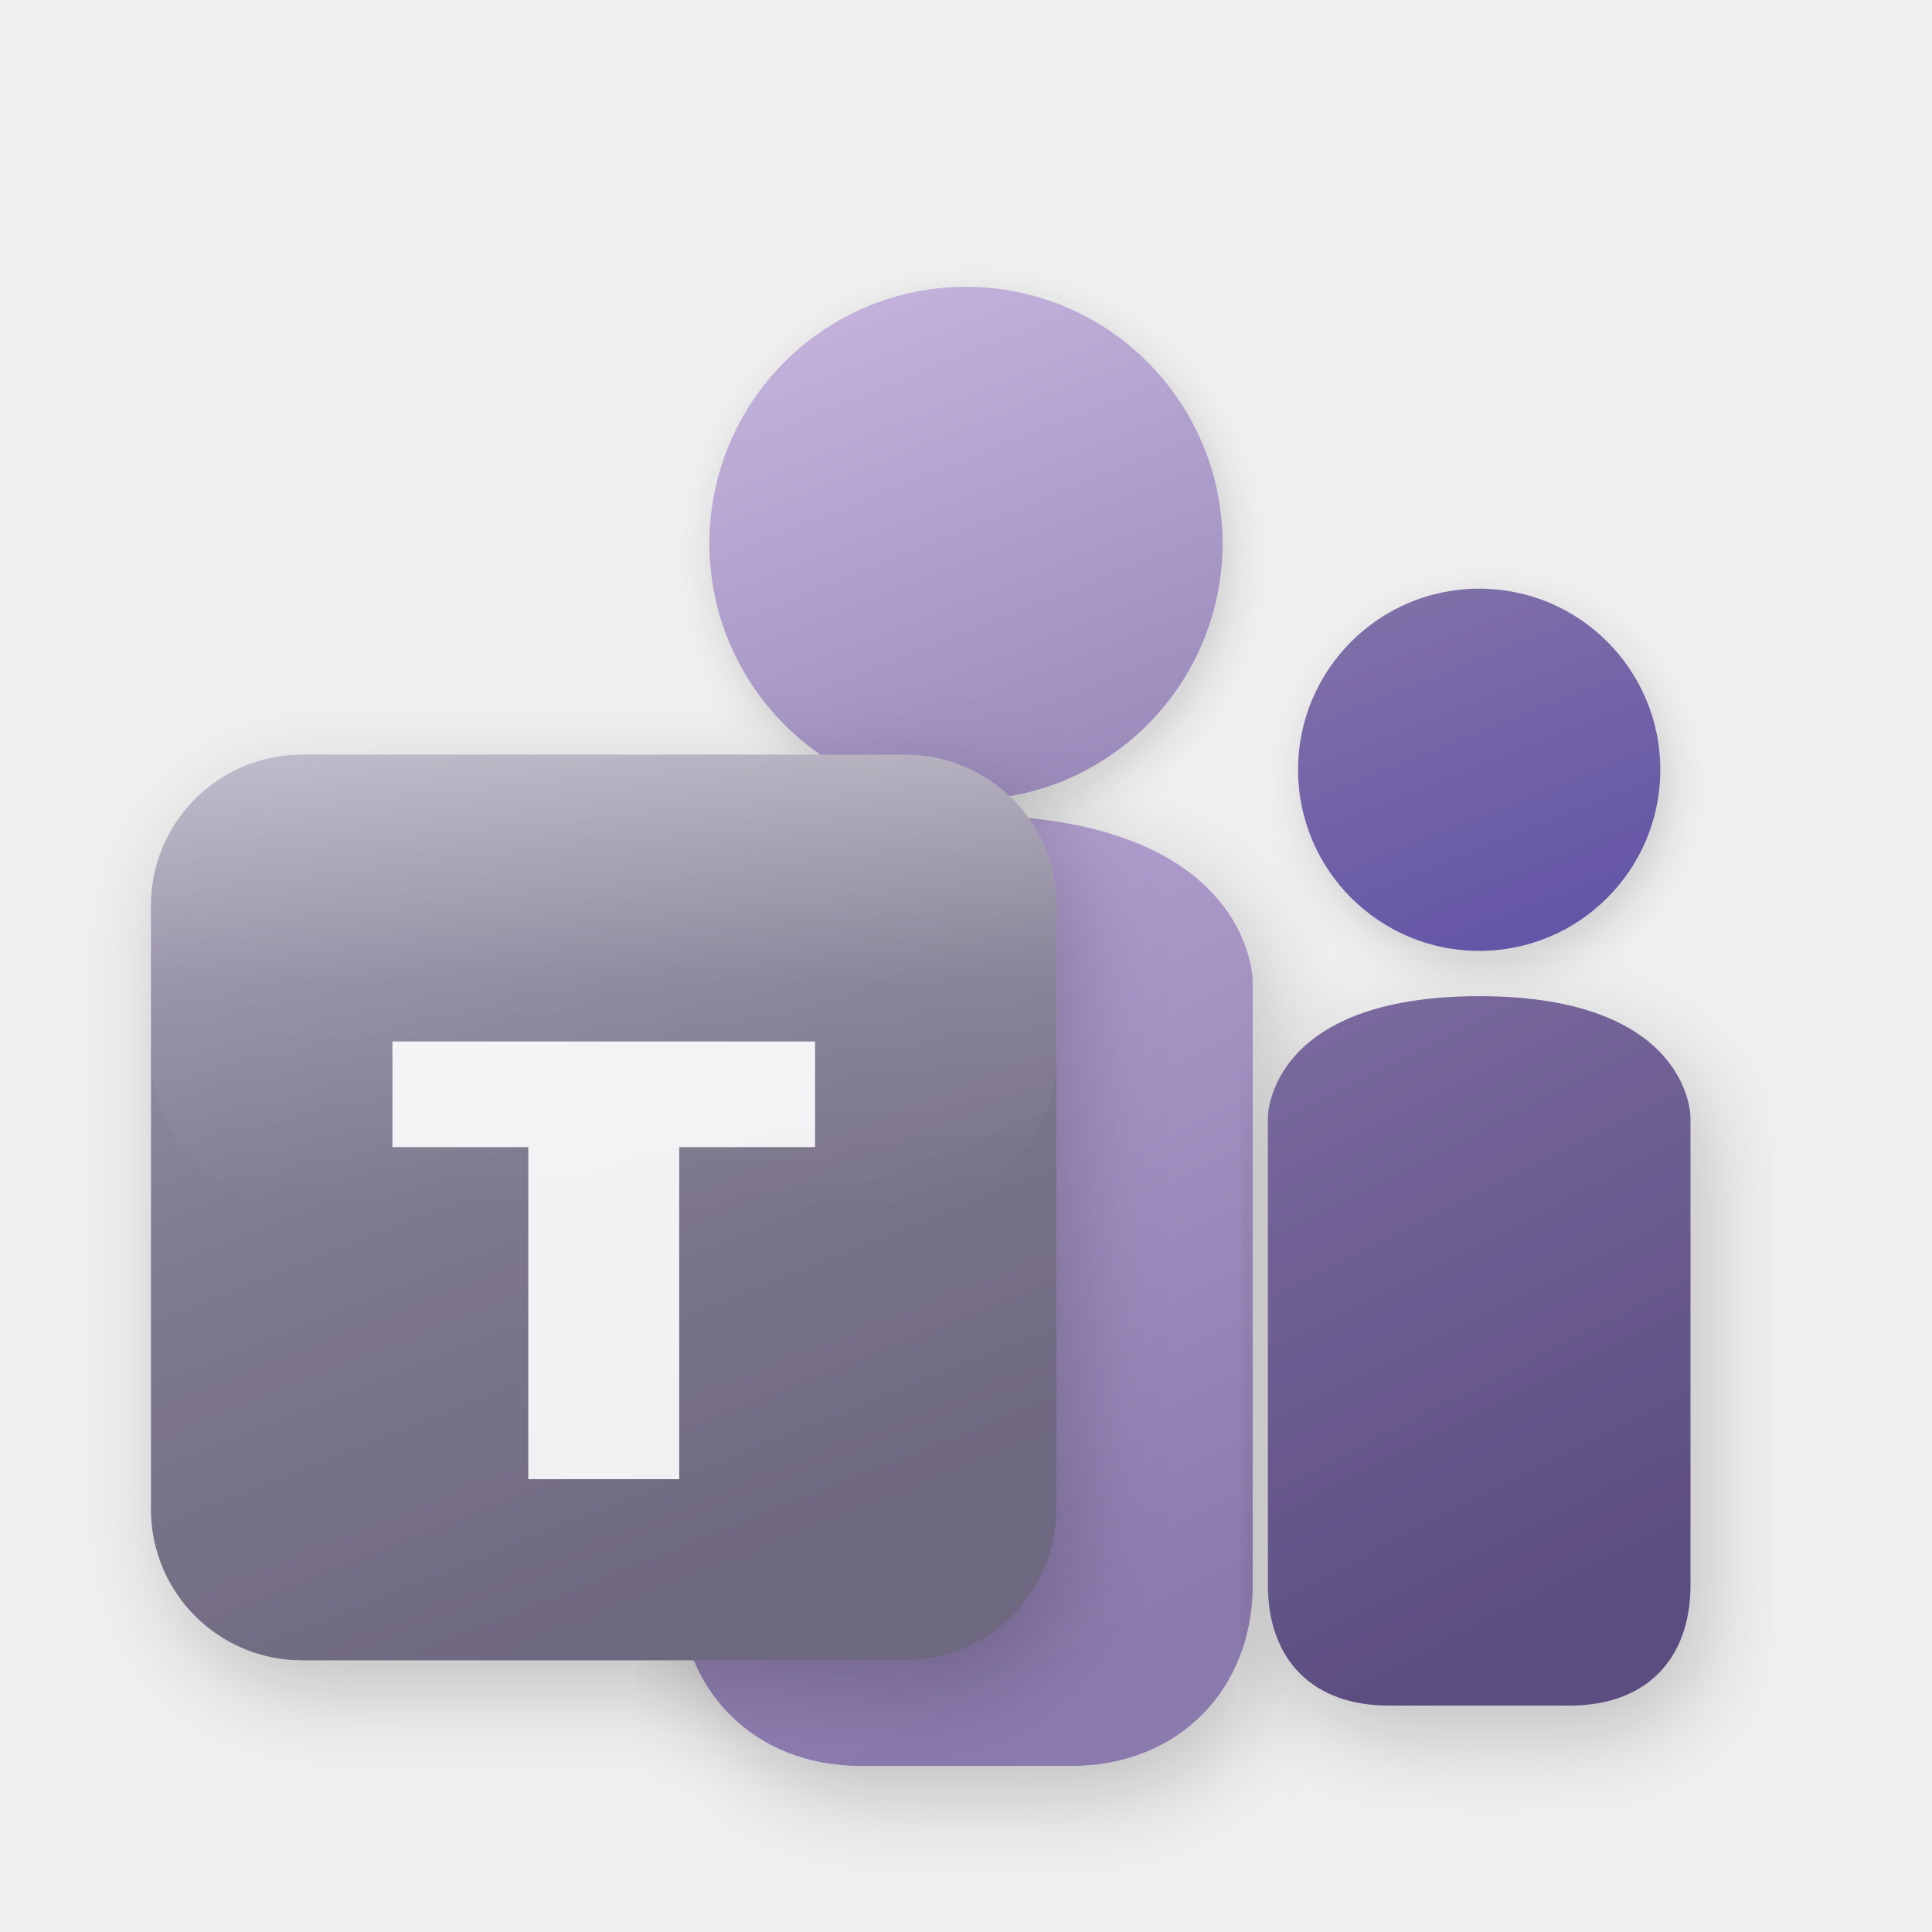
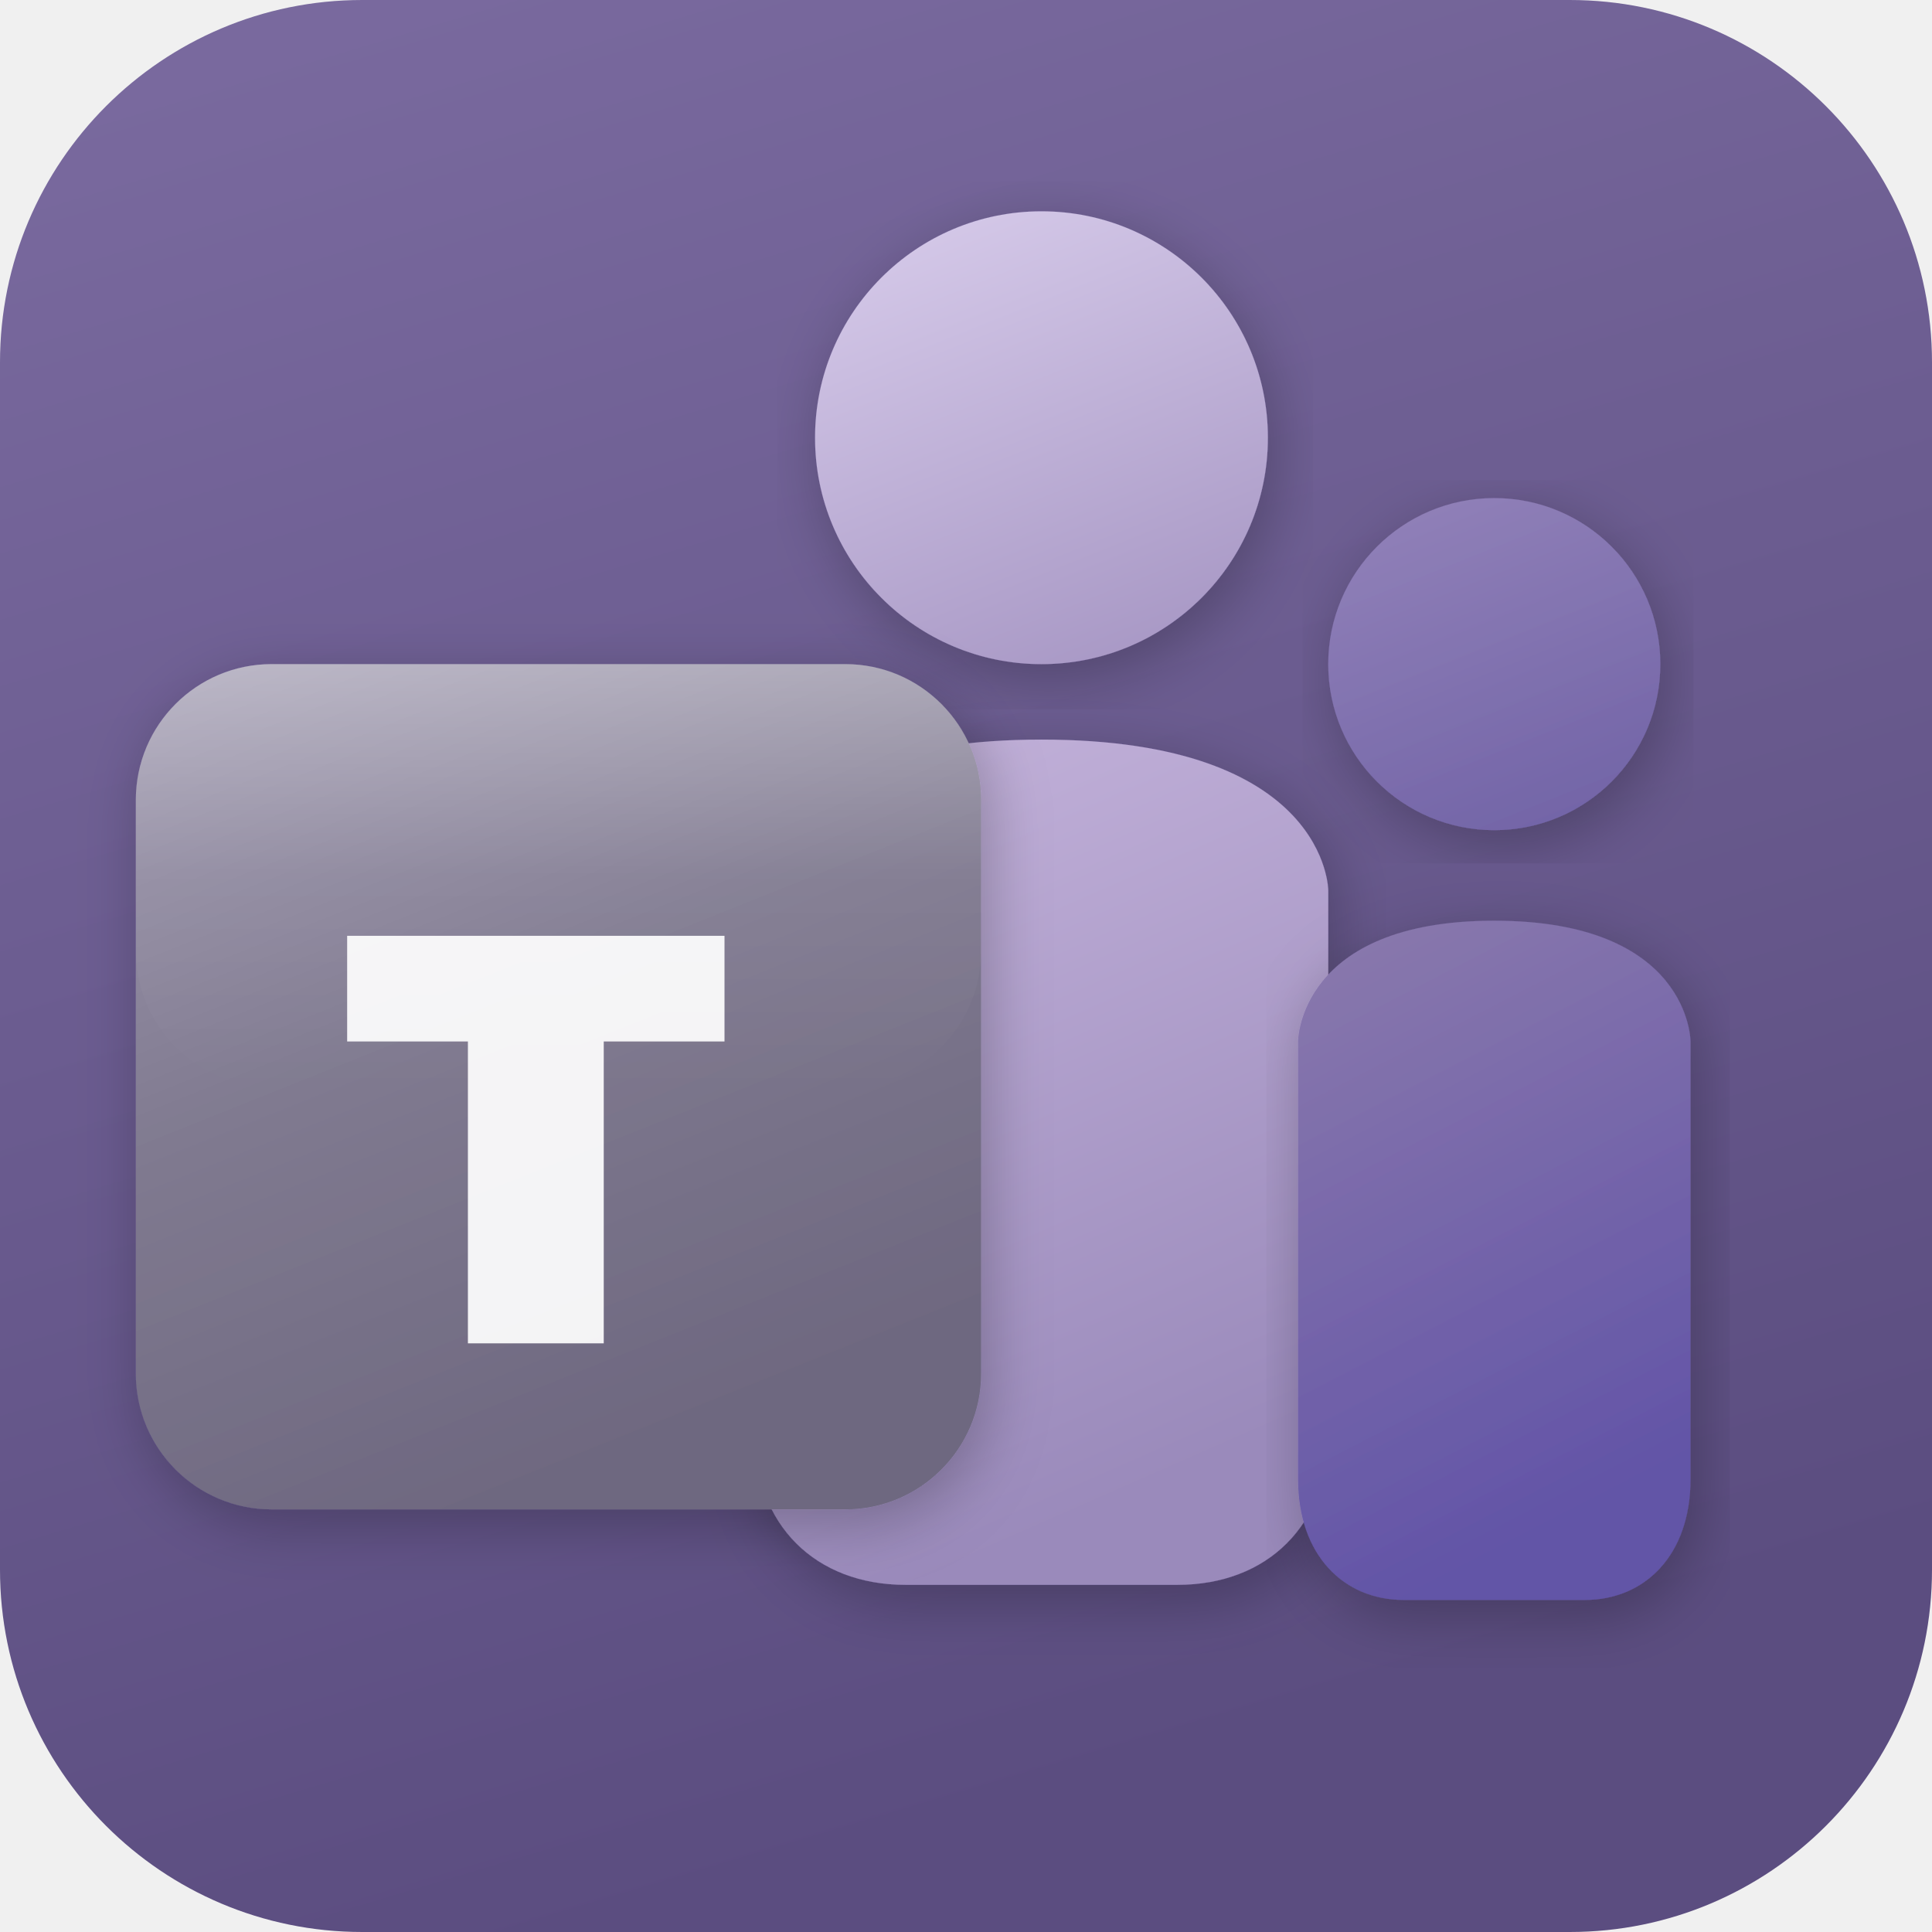
<svg xmlns="http://www.w3.org/2000/svg" viewBox="0 0 256 256" width="256" height="256">
  <defs>
-     <linearGradient id="bodyMain" x1="0" y1="0" x2="0.3" y2="1">
-       <stop offset="0%" stop-color="#b8a5d4" />
-       <stop offset="100%" stop-color="#8b7aad" />
-     </linearGradient>
-     <linearGradient id="bodySmall" x1="0" y1="0" x2="0.3" y2="1">
+     <linearGradient id="bg" x1="0" y1="0" x2="0.3" y2="1">
      <stop offset="0%" stop-color="#7b6ba0" />
      <stop offset="100%" stop-color="#5b4d80" />
    </linearGradient>
-     <linearGradient id="headMain" x1="0.3" y1="0" x2="0.7" y2="1">
+     <linearGradient id="bodyMain" x1="0" y1="0" x2="0.3" y2="1">
      <stop offset="0%" stop-color="#c4b3db" />
      <stop offset="100%" stop-color="#9a8abb" />
    </linearGradient>
+     <linearGradient id="bodySmall" x1="0" y1="0" x2="0.3" y2="1">
+       <stop offset="0%" stop-color="#8b7aad" />
+       <stop offset="100%" stop-color="#6254a7" />
+     </linearGradient>
+     <linearGradient id="headMain" x1="0.3" y1="0" x2="0.7" y2="1">
+       <stop offset="0%" stop-color="#d4c8e8" />
+       <stop offset="100%" stop-color="#a898c5" />
+     </linearGradient>
    <linearGradient id="headSmall" x1="0.3" y1="0" x2="0.7" y2="1">
-       <stop offset="0%" stop-color="#8070a8" />
-       <stop offset="100%" stop-color="#6254a7" />
+       <stop offset="0%" stop-color="#9080b8" />
+       <stop offset="100%" stop-color="#7264a7" />
    </linearGradient>
    <linearGradient id="card" x1="0" y1="0" x2="0.4" y2="1">
      <stop offset="0%" stop-color="#a09ab0" />
      <stop offset="50%" stop-color="#807a90" />
      <stop offset="100%" stop-color="#6e6880" />
    </linearGradient>
    <linearGradient id="cardHighlight" x1="0" y1="0" x2="0" y2="1">
-       <stop offset="0%" stop-color="white" stop-opacity="0.35" />
-       <stop offset="50%" stop-color="white" stop-opacity="0.08" />
+       <stop offset="0%" stop-color="white" stop-opacity="0.3" />
+       <stop offset="50%" stop-color="white" stop-opacity="0.05" />
      <stop offset="100%" stop-color="white" stop-opacity="0" />
    </linearGradient>
-     <filter id="shadow" x="-10%" y="-10%" width="130%" height="130%">
-       <feDropShadow dx="2" dy="4" stdDeviation="6" flood-color="#000" flood-opacity="0.2" />
-     </filter>
-     <filter id="shadowSmall" x="-10%" y="-10%" width="130%" height="130%">
-       <feDropShadow dx="1" dy="2" stdDeviation="3" flood-color="#000" flood-opacity="0.15" />
+     <filter id="shadow">
+       <feDropShadow dx="1" dy="2" stdDeviation="4" flood-color="#000" flood-opacity="0.25" />
    </filter>
  </defs>
-   <path d="M90,130 C90,130 90,108 128,108 C166,108 166,130 166,130 L166,210 C166,224 156,234 142,234 L114,234 C100,234 90,224 90,210 Z" fill="url(#bodyMain)" filter="url(#shadow)" />
-   <circle cx="128" cy="72" r="34" fill="url(#headMain)" filter="url(#shadowSmall)" />
-   <path d="M168,148 C168,148 168,132 196,132 C224,132 224,148 224,148 L224,210 C224,220 218,226 208,226 L184,226 C174,226 168,220 168,210 Z" fill="url(#bodySmall)" filter="url(#shadow)" />
-   <circle cx="196" cy="102" r="24" fill="url(#headSmall)" filter="url(#shadowSmall)" />
-   <rect x="20" y="100" width="120" height="120" rx="20" fill="url(#card)" filter="url(#shadow)" />
-   <rect x="20" y="100" width="120" height="60" rx="20" fill="url(#cardHighlight)" />
-   <path d="M52,138 L52,152 L70,152 L70,196 L90,196 L90,152 L108,152 L108,138 Z" fill="white" opacity="0.9" />
+   <rect width="256" height="256" rx="48" fill="url(#bg)" />
+   <circle cx="138" cy="58" r="30" fill="url(#headMain)" filter="url(#shadow)" />
+   <path d="M100,118 C100,118 100,98 138,98 C176,98 176,118 176,118 L176,190 C176,202 168,210 156,210 L120,210 C108,210 100,202 100,190 Z" fill="url(#bodyMain)" filter="url(#shadow)" />
+   <circle cx="198" cy="88" r="22" fill="url(#headSmall)" filter="url(#shadow)" />
+   <path d="M172,138 C172,138 172,122 198,122 C224,122 224,138 224,138 L224,196 C224,206 218,212 210,212 L186,212 C178,212 172,206 172,196 Z" fill="url(#bodySmall)" filter="url(#shadow)" />
+   <rect x="18" y="88" width="112" height="112" rx="18" fill="url(#card)" filter="url(#shadow)" />
+   <rect x="18" y="88" width="112" height="56" rx="18" fill="url(#cardHighlight)" />
+   <path d="M46,124 L46,138 L62,138 L62,178 L80,178 L80,138 L96,138 L96,124 Z" fill="white" opacity="0.92" />
</svg>
